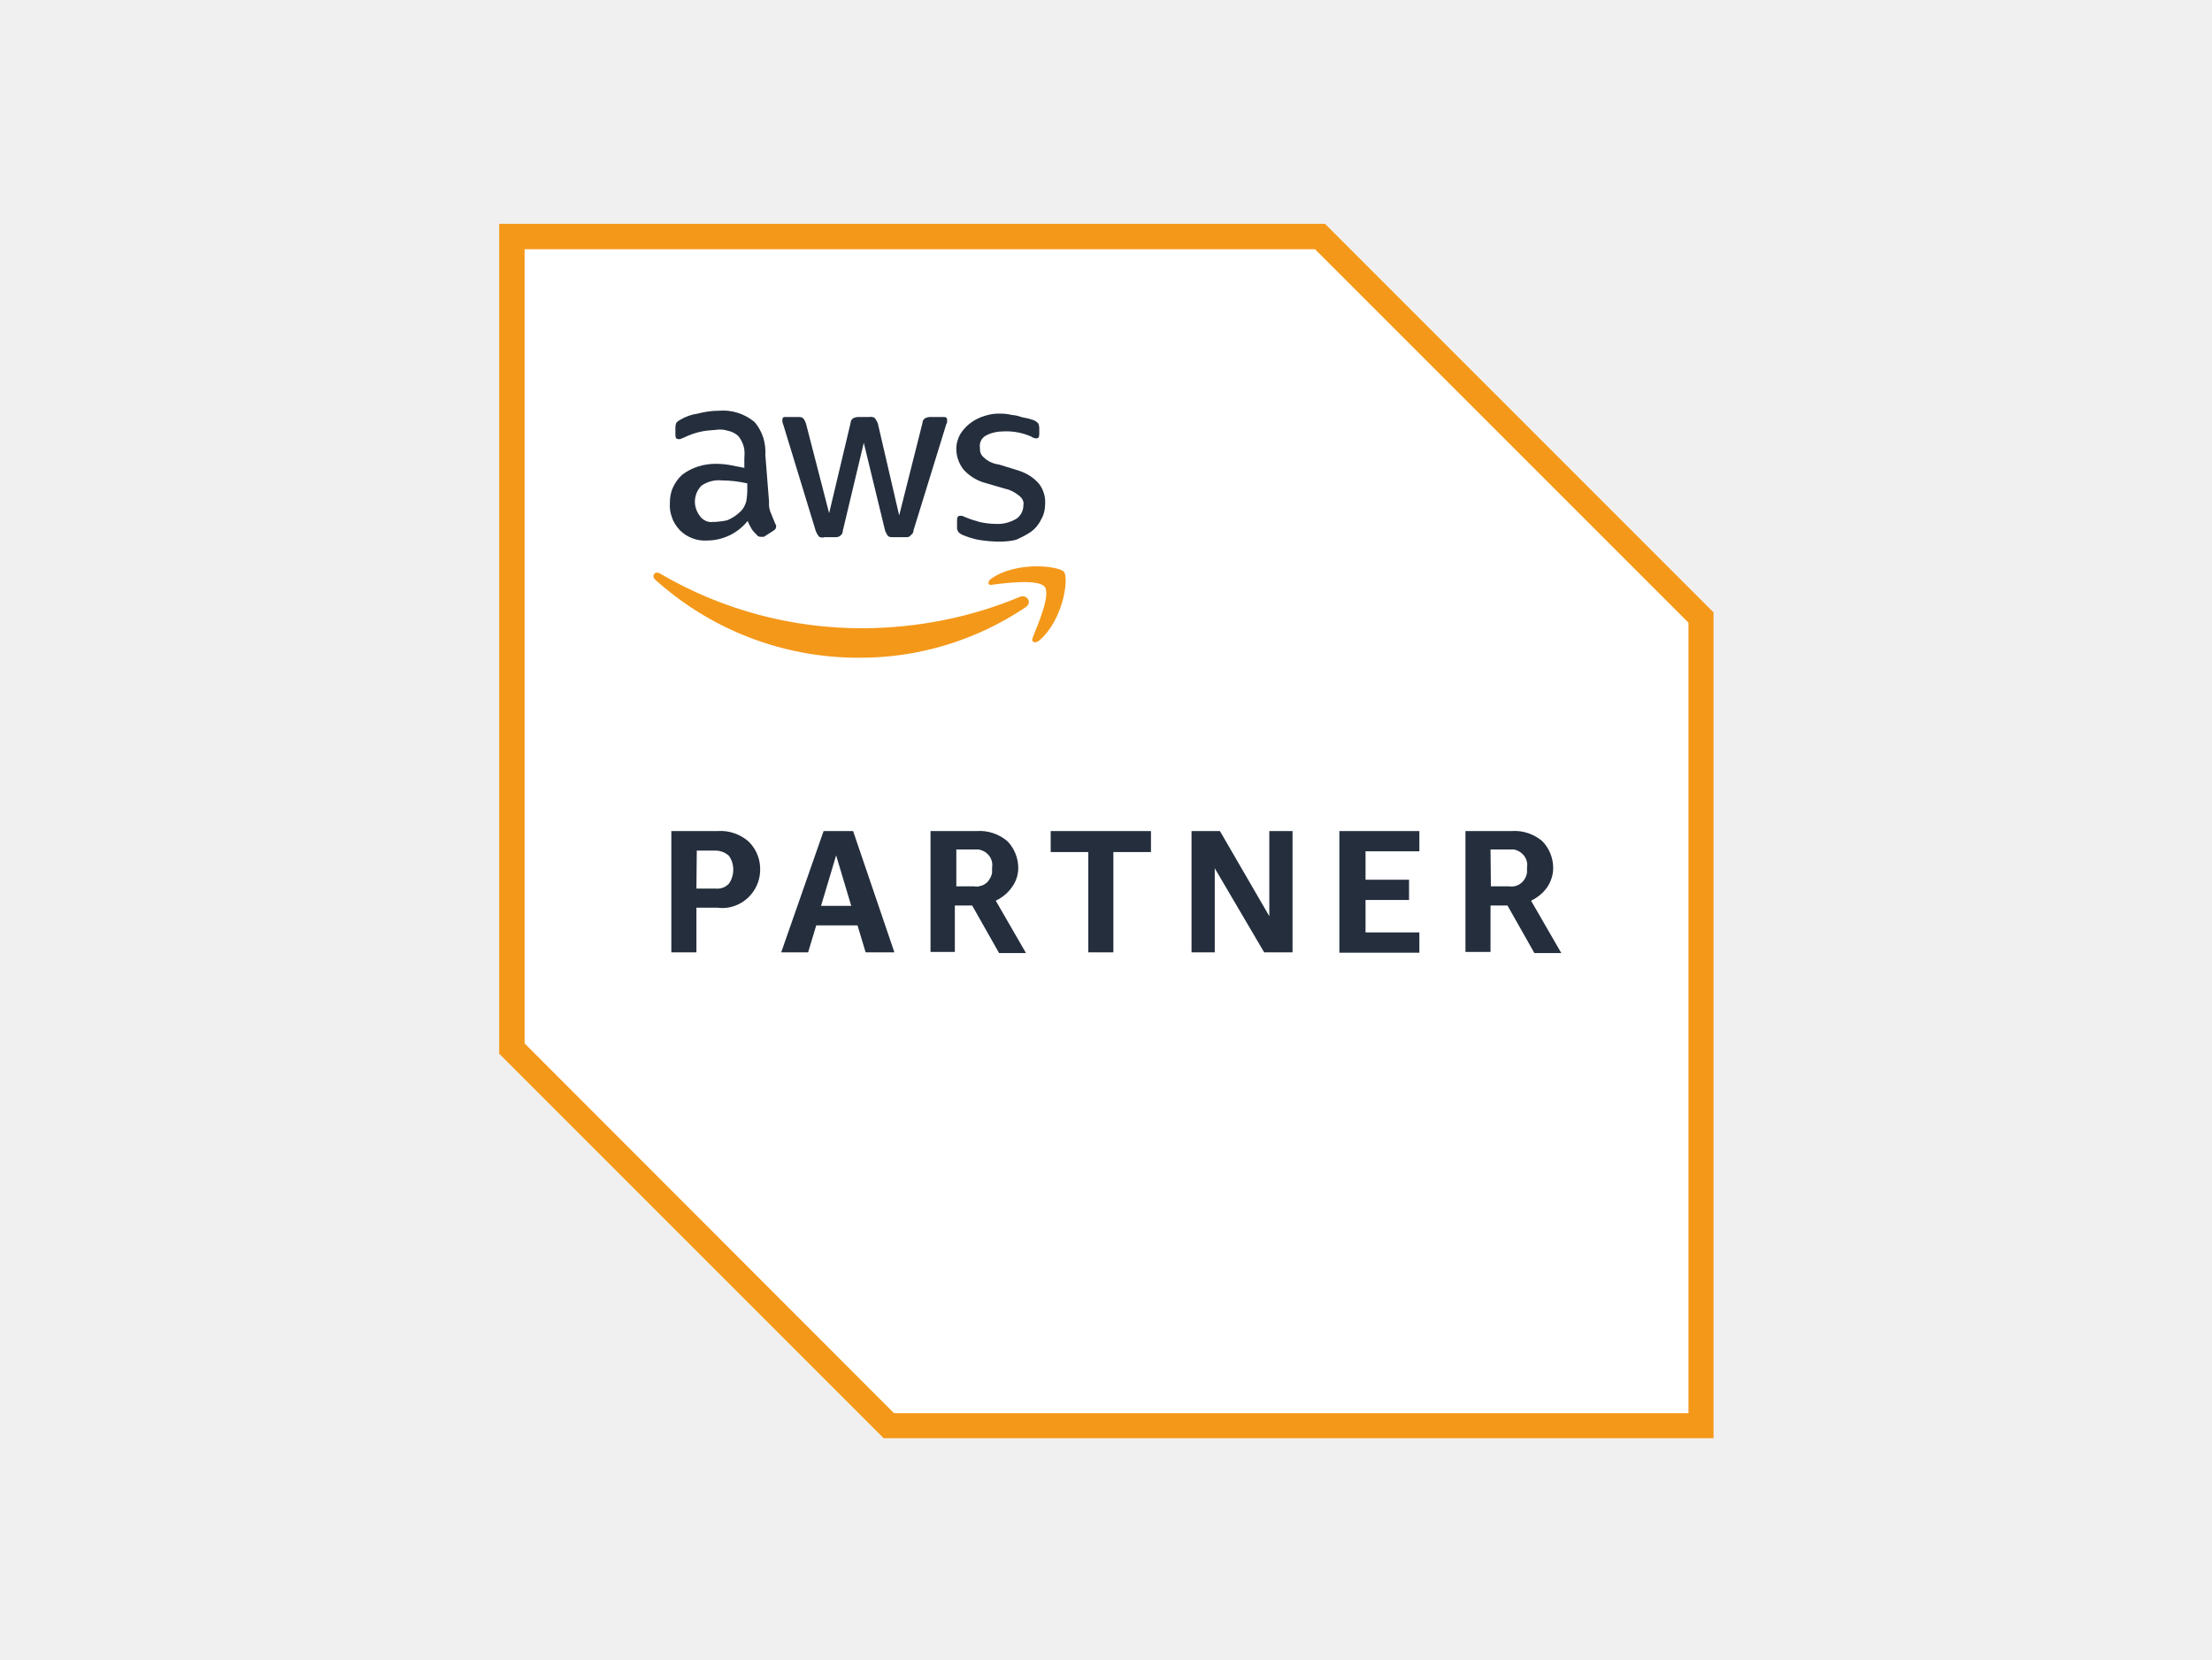
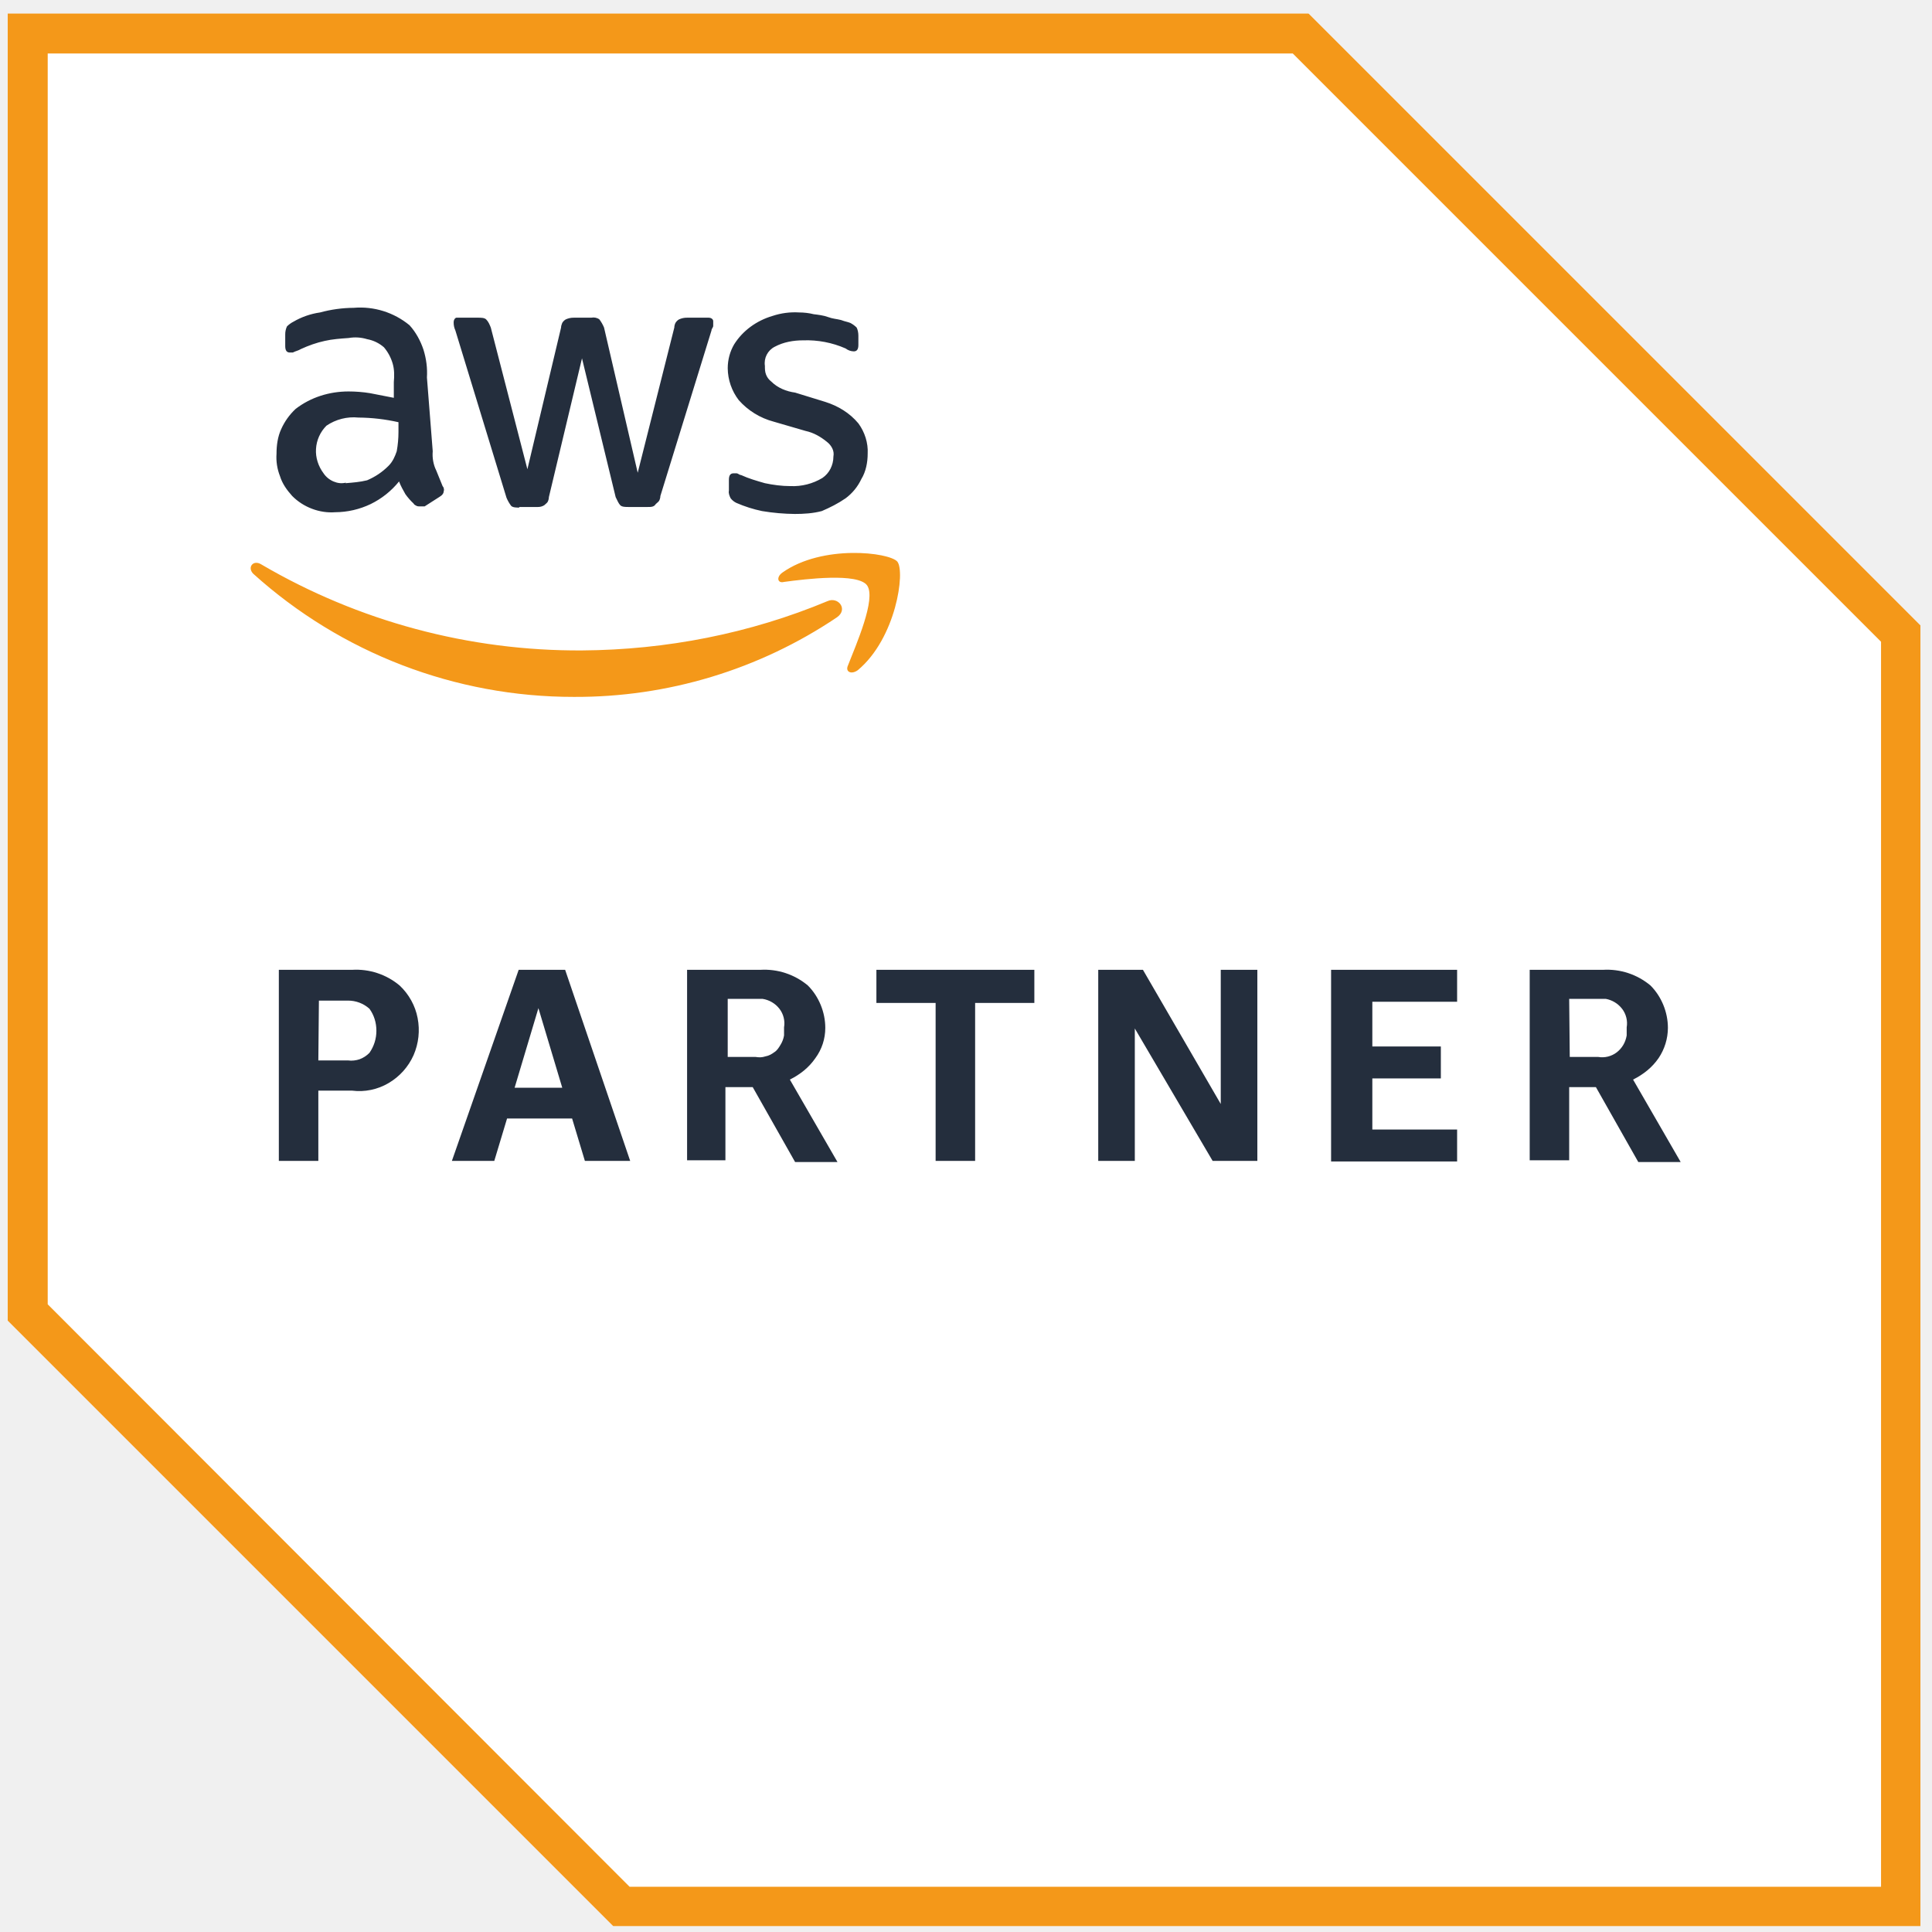
- <svg xmlns="http://www.w3.org/2000/svg" xmlns:xlink="http://www.w3.org/1999/xlink" xml:space="preserve" id="katman_1" x="0" y="0" version="1.0" viewBox="0 0 600 450">
-   <style>
-     .st2{fill:#f49819}
-   </style>
-   <defs>
-     <path id="SVGID_1_" d="M135.4 60.7h329.4v329.4H135.4z" />
-   </defs>
-   <clipPath id="SVGID_00000166667540916793299640000012248384598960821141_">
-     <use xlink:href="#SVGID_1_" overflow="visible" />
-   </clipPath>
-   <g clip-path="url(#SVGID_00000166667540916793299640000012248384598960821141_)">
-     <path fill="#fff" d="M359.4 60.7h-224v225.1l104.3 104.3h225.1v-224L359.4 60.7z" />
-     <path d="M356.7 67.6 458 168.9v214.4H242.5L142.3 283V67.6h214.4zm2.7-6.9h-224v225.1l104.3 104.3h225.1v-224L359.4 60.7z" class="st2" />
-     <path fill="#242e3d" d="M188.9 246.2v12.1h-6.8v-32.9h12.6c3-.2 5.9.8 8.2 2.7 1.6 1.5 2.7 3.5 3.1 5.6s.2 4.4-.7 6.4c-.9 2-2.4 3.7-4.3 4.8-1.9 1.1-4.1 1.6-6.3 1.3h-5.8zm0-5.2h5.1c.7.1 1.4 0 2-.2.6-.2 1.2-.6 1.7-1.1.8-1.1 1.2-2.5 1.2-3.8 0-1.4-.4-2.7-1.2-3.8-1-.9-2.3-1.4-3.7-1.4h-5l-.1 10.3zm45.9 17.3-2.2-7.3h-11.2l-2.2 7.3h-7.3l11.5-32.9h8l11.2 32.9h-7.8zm-12.1-12.6h8.2l-4.1-13.7-4.1 13.7zm29.7 12.6v-32.9H265c3-.2 5.9.8 8.2 2.7 1.9 1.9 3 4.6 3 7.3 0 1.9-.6 3.7-1.7 5.2-1.1 1.6-2.6 2.8-4.4 3.7l8.2 14.2H271l-7.3-12.9H259v12.6h-6.6zm6.8-17.9h5c.6.1 1.1.1 1.7-.1.6-.1 1.1-.4 1.5-.7.5-.3.8-.8 1.1-1.3.3-.5.5-1 .6-1.6v-1.4c.2-1.1-.1-2.3-.8-3.2-.7-.9-1.7-1.5-2.9-1.7h-6v10.1l-.2-.1zm36 17.9v-27.2H285v-5.7h27.2v5.7H302v27.2h-6.8zm34.3-22.8v22.8h-6.3v-32.9h7.7l13.4 23.1v-23.1h6.3v32.9h-7.7l-13.4-22.8zm33.8 22.8v-32.9H385v5.5h-14.6v7.7h11.8v5.5h-11.8v8.8H385v5.5h-21.7zm34.2 0v-32.9h12.6c3-.2 5.9.8 8.2 2.7 1.9 1.9 3 4.6 3 7.3 0 1.9-.6 3.7-1.6 5.2-1.1 1.6-2.6 2.8-4.4 3.7l8.2 14.2h-7.3l-7.3-12.9h-4.6v12.6h-6.8zm6.9-17.9h4.9c1.1.2 2.3-.1 3.2-.8.9-.7 1.5-1.7 1.7-2.9v-1.4c.2-1.1-.1-2.3-.8-3.2-.7-.9-1.7-1.5-2.8-1.7h-6.3l.1 10zM208.6 136.1c-.1 1.1.1 2.3.6 3.3.3.8.8 1.9 1.1 2.7.1.1.2.3.2.4 0 .1.1.3 0 .4 0 .5-.3.8-.8 1.1l-2.5 1.6h-.8c-.2 0-.4 0-.6-.1-.2-.1-.4-.2-.5-.4-.5-.5-1-1-1.4-1.6-.4-.7-.8-1.4-1.1-2.2-1.3 1.6-3 3-4.9 3.9-1.9.9-4 1.4-6.1 1.4-1.3.1-2.7-.1-4-.6-1.3-.5-2.4-1.2-3.4-2.2-.9-1-1.7-2.1-2.1-3.4-.5-1.3-.7-2.6-.6-3.9 0-1.4.2-2.9.8-4.2.6-1.3 1.4-2.5 2.5-3.5 2.6-2 5.8-3 9.1-3 1.2 0 2.5.1 3.7.3l4.1.8v-2.7c.1-1.1.1-2.2-.2-3.2-.3-1-.8-2-1.5-2.8-.8-.7-1.8-1.2-2.9-1.4-1-.3-2.1-.4-3.2-.2-1.4.1-2.8.2-4.1.5-1.4.3-2.8.8-4.1 1.4-.5.3-.8.3-1.4.6h-.5c-.5 0-.8-.3-.8-1.1v-2c0-.5.1-1 .3-1.4.3-.3.7-.6 1.1-.8 1.4-.8 3-1.4 4.6-1.6 1.9-.5 3.8-.8 5.8-.8 3.5-.3 6.9.8 9.6 3 1.1 1.2 1.9 2.7 2.4 4.2.5 1.6.7 3.2.6 4.8l1 12.7zm-15 5.5c1.2-.1 2.5-.2 3.7-.5 1.4-.6 2.6-1.4 3.7-2.5.7-.7 1.1-1.6 1.4-2.5.2-1.1.3-2.2.3-3.3v-1.7c-2.3-.5-4.6-.8-6.9-.8-1.9-.2-3.9.3-5.5 1.4-1.1 1.1-1.7 2.5-1.8 4-.1 1.5.4 3 1.3 4.2.4.6 1 1.1 1.7 1.4.7.3 1.4.4 2.2.2h-.1zm29.9 4.2c-.5 0-1.1 0-1.4-.3-.3-.4-.6-.9-.8-1.4l-8.8-28.8c-.2-.4-.3-.9-.3-1.4 0-.5.3-.8.5-.8h3.7c.5 0 1.1 0 1.4.3.4.4.6.9.8 1.4l6.3 24.4 5.8-24.4c0-.3.1-.5.2-.8.1-.2.3-.4.6-.6.4-.2.9-.3 1.4-.3h3c.5-.1 1 0 1.4.3.3.4.6.9.8 1.4l5.8 25 6.3-25c0-.3.1-.6.2-.8.1-.2.3-.4.6-.6.4-.2.9-.3 1.4-.3h3.7c.5 0 .8.3.8.6v.8c0 .3-.3.5-.3.8l-8.8 28.5c0 .3-.1.6-.2.8-.1.2-.4.4-.6.6-.3.5-.8.5-1.4.5h-3.3c-.5 0-1.1 0-1.4-.3-.3-.3-.5-.8-.8-1.4l-5.8-23.9-5.7 23.9c0 .3-.1.6-.2.8-.1.2-.4.4-.6.6-.3.2-.7.3-1.1.3h-3.2zm47.5 1.1c-1.9 0-3.8-.2-5.7-.5-1.5-.3-3-.8-4.4-1.4-.4-.2-.8-.5-1-.8-.2-.4-.4-.9-.3-1.3V141c0-.8.3-1.1.8-1.1h.5c.3 0 .5.3.8.3 1.3.6 2.7 1 4.1 1.4 1.4.3 2.9.5 4.4.5 1.9.1 3.8-.4 5.5-1.4.6-.4 1.1-1 1.4-1.6.3-.6.5-1.3.5-2.1.1-.5 0-1-.2-1.4-.2-.4-.5-.8-.9-1.1-1.1-.9-2.3-1.6-3.7-1.9l-5.5-1.6c-2.3-.6-4.4-1.9-6-3.7-1.2-1.6-1.9-3.5-1.9-5.5 0-1.5.4-2.9 1.1-4.1 1.5-2.4 3.9-4.1 6.6-4.9 1.5-.5 3.1-.7 4.6-.6.8 0 1.7.1 2.5.3.8.1 1.7.2 2.5.5s1.4.3 2.2.5c.8.3 1.1.3 1.6.5.4.2.8.5 1.1.8.2.4.3.9.3 1.4v1.6c0 .8-.3 1.1-.8 1.1s-1-.2-1.4-.5c-2.3-1-4.8-1.5-7.3-1.4-1.7 0-3.4.3-4.9 1.1-.6.3-1.1.8-1.4 1.4-.3.6-.4 1.3-.3 1.9 0 .5 0 1 .2 1.5s.5.9.9 1.2c1.1 1.1 2.6 1.7 4.1 1.9l5.2 1.6c2.2.7 4.2 1.9 5.7 3.7 1.1 1.5 1.7 3.4 1.6 5.2 0 1.5-.3 3.1-1.1 4.4-.6 1.3-1.6 2.5-2.7 3.3-1.3.9-2.7 1.6-4.1 2.2-1.5.4-3.1.5-4.7.5z" />
-     <path d="M278.2 164.7c-13.4 9-29.2 13.8-45.3 13.7-20.4 0-40-7.5-55.2-21.2-1.1-1.1 0-2.5 1.4-1.6 16.7 9.8 35.8 14.9 55.2 14.8 14.5-.1 28.9-2.9 42.3-8.5 1.8-.8 3.6 1.4 1.6 2.8zm1.9 8.3c-.5 1.1.6 1.6 1.7.8 6.6-5.5 8.2-17 6.8-18.7-1.4-1.6-12.9-3-19.8 1.9-1.1.8-.8 1.9.3 1.6 3.7-.5 12.7-1.6 14.3.6 1.6 2.3-1.9 10.2-3.3 13.8z" class="st2" />
+ <svg xmlns="http://www.w3.org/2000/svg" width="101" height="101" fill="none">
+   <mask id="a" width="101" height="101" x="0" y="0" maskUnits="userSpaceOnUse" style="mask-type:luminance">
+     <path fill="#fff" d="M100.4.7H.4v100h100V.7Z" />
+   </mask>
+   <g mask="url(#a)">
+     <path fill="#fff" d="M68.402.7H.4v68.336L32.064 100.7H100.4V32.698L68.402.7Z" />
+     <path fill="#F49819" d="m67.583 2.795 30.753 30.753v65.088H32.914l-30.42-30.45V2.795h65.089ZM68.403.7H.4v68.336L32.064 100.7H100.4V32.698L68.402.7Z" />
+     <path fill="#242E3D" d="M16.642 57.014v3.674h-2.065V50.7h3.825a3.537 3.537 0 0 1 2.49.82c.486.455.82 1.062.94 1.7a3.283 3.283 0 0 1-.212 1.943 3.2 3.2 0 0 1-1.305 1.457 3.006 3.006 0 0 1-1.913.395h-1.76Zm0-1.578h1.548c.212.03.425 0 .607-.06a1.39 1.39 0 0 0 .516-.335 2 2 0 0 0 .364-1.153c0-.425-.121-.82-.364-1.154a1.667 1.667 0 0 0-1.123-.425h-1.518l-.03 3.127Zm13.934 5.252-.668-2.216h-3.4l-.668 2.216h-2.216l3.491-9.988h2.429l3.4 9.988h-2.368Zm-3.673-3.825h2.49l-1.246-4.16-1.244 4.16Zm9.016 3.825V50.7h3.825a3.538 3.538 0 0 1 2.49.82c.576.576.91 1.396.91 2.216 0 .577-.182 1.123-.516 1.578-.334.486-.789.85-1.336 1.124l2.49 4.31h-2.216l-2.216-3.916h-1.427v3.825h-2.004v.03Zm2.065-5.434H39.5c.183.03.334.03.517-.03.182-.031.333-.122.455-.213.152-.091.243-.243.334-.395a1.34 1.34 0 0 0 .182-.486v-.425c.06-.334-.03-.698-.243-.971a1.383 1.383 0 0 0-.88-.516h-1.822v3.066l-.06-.03Zm10.928 5.434V52.43h-3.096V50.7h8.257v1.73h-3.096v8.258h-2.065Zm10.413-6.922v6.922h-1.912V50.7h2.337l4.068 7.013V50.7h1.913v9.988h-2.338l-4.068-6.922Zm10.261 6.922V50.7h6.588v1.67h-4.432v2.337h3.582v1.67h-3.582v2.671h4.432v1.67h-6.588v-.03Zm10.383 0V50.7h3.825a3.54 3.54 0 0 1 2.49.82c.576.576.91 1.396.91 2.216a2.85 2.85 0 0 1-.486 1.578c-.334.486-.789.85-1.335 1.124l2.489 4.31h-2.216l-2.216-3.916h-1.397v3.825H79.97v.03Zm2.095-5.434h1.487c.334.06.698-.03.972-.243.273-.213.455-.516.516-.88v-.425c.06-.335-.03-.699-.243-.972a1.393 1.393 0 0 0-.85-.516h-1.913l.03 3.036ZM22.622 23.59c-.03.334.03.698.182 1.002.091.243.243.577.334.82.03.03.061.09.061.121 0 .03.03.091 0 .121 0 .152-.091.243-.243.334l-.759.486h-.243c-.06 0-.121 0-.182-.03-.06-.03-.121-.06-.152-.122a3.24 3.24 0 0 1-.425-.485c-.121-.213-.242-.425-.334-.668a4.36 4.36 0 0 1-1.487 1.184 4.352 4.352 0 0 1-1.852.425c-.395.03-.82-.03-1.214-.182a2.882 2.882 0 0 1-1.033-.668c-.273-.304-.516-.638-.637-1.033a2.689 2.689 0 0 1-.182-1.183c0-.425.06-.88.243-1.276a3.25 3.25 0 0 1 .759-1.062c.789-.607 1.76-.91 2.762-.91.365 0 .76.03 1.123.09l1.245.243v-.82c.03-.334.03-.667-.06-.971a2.31 2.31 0 0 0-.456-.85 1.84 1.84 0 0 0-.88-.425 2.085 2.085 0 0 0-.972-.06c-.425.03-.85.06-1.244.151-.425.091-.85.243-1.245.425-.152.091-.243.091-.425.182h-.152c-.152 0-.243-.09-.243-.334v-.607a.97.97 0 0 1 .091-.425c.091-.091.213-.182.334-.243a3.835 3.835 0 0 1 1.397-.486 6.844 6.844 0 0 1 1.76-.242 4.05 4.05 0 0 1 2.915.91c.334.365.577.82.729 1.275.151.486.212.972.182 1.458l.303 3.855Zm-4.553 1.67c.364-.03.758-.06 1.123-.152.425-.182.79-.425 1.123-.759.212-.212.334-.486.425-.759.06-.334.091-.668.091-1.002v-.516a9.858 9.858 0 0 0-2.095-.243 2.52 2.52 0 0 0-1.67.425 1.87 1.87 0 0 0-.546 1.215c-.03.455.122.91.395 1.275.121.182.303.334.516.425.212.09.425.121.668.06h-.03v.03Zm9.077 1.275c-.152 0-.334 0-.425-.091a1.935 1.935 0 0 1-.243-.425l-2.672-8.743a.97.97 0 0 1-.09-.425c0-.152.09-.243.15-.243h1.124c.152 0 .334 0 .425.09.122.122.182.274.243.426l1.913 7.407 1.76-7.407c0-.091.03-.152.061-.243a.516.516 0 0 1 .182-.182.97.97 0 0 1 .425-.091h.911c.152-.03.304 0 .425.09.091.122.182.274.243.426l1.76 7.59 1.913-7.59c0-.091.03-.182.061-.243a.514.514 0 0 1 .182-.182.97.97 0 0 1 .425-.091h1.123c.152 0 .243.09.243.182v.243c0 .09-.09.151-.09.243l-2.672 8.652c0 .09-.03.182-.061.243-.03.06-.122.121-.182.182-.091.151-.243.151-.425.151h-1.002c-.152 0-.334 0-.425-.09-.091-.092-.152-.243-.243-.426l-1.76-7.255-1.731 7.255c0 .091-.03.183-.06.243-.031.061-.122.122-.183.182a.612.612 0 0 1-.334.091h-.971v.03Zm14.42.334a11.1 11.1 0 0 1-1.73-.152 6.847 6.847 0 0 1-1.336-.425.826.826 0 0 1-.304-.243c-.06-.121-.121-.273-.091-.395v-.576c0-.243.091-.334.243-.334h.152c.09 0 .151.09.242.09.395.183.82.304 1.245.426.425.09.88.152 1.336.152a2.985 2.985 0 0 0 1.67-.425 1.3 1.3 0 0 0 .425-.486c.09-.182.151-.395.151-.638a.667.667 0 0 0-.06-.425.949.949 0 0 0-.273-.334c-.334-.273-.699-.485-1.124-.576l-1.67-.486a3.7 3.7 0 0 1-1.821-1.123 2.781 2.781 0 0 1-.577-1.67c0-.455.122-.88.334-1.245.456-.728 1.184-1.245 2.004-1.487a3.693 3.693 0 0 1 1.396-.183c.243 0 .516.03.76.092.242.03.515.06.758.151s.425.091.668.152c.243.091.334.091.486.152.121.06.243.152.334.243.06.121.09.273.09.425v.486c0 .242-.09.334-.242.334a.726.726 0 0 1-.425-.152 5.064 5.064 0 0 0-2.216-.425c-.516 0-1.032.09-1.488.334a.96.96 0 0 0-.516 1.001c0 .152 0 .304.06.456a.83.83 0 0 0 .274.364c.334.334.79.516 1.245.577l1.578.486c.668.212 1.275.576 1.73 1.123.335.455.517 1.032.486 1.579 0 .455-.09.94-.333 1.335a2.653 2.653 0 0 1-.82 1.002c-.395.273-.82.486-1.245.668-.455.121-.94.152-1.427.152h.03Z" />
+     <path fill="#F49819" d="M43.752 32.273a24.419 24.419 0 0 1-13.753 4.159 24.98 24.98 0 0 1-16.758-6.436c-.333-.334 0-.76.426-.486a32.793 32.793 0 0 0 16.757 4.493c4.402-.03 8.774-.88 12.842-2.58.546-.243 1.093.425.486.85Zm.576 2.52c-.151.333.182.485.516.242 2.004-1.67 2.49-5.16 2.065-5.677-.425-.486-3.916-.91-6.011.577-.334.243-.243.577.091.486 1.123-.152 3.855-.486 4.341.182.486.698-.577 3.096-1.002 4.19Z" />
  </g>
</svg>
